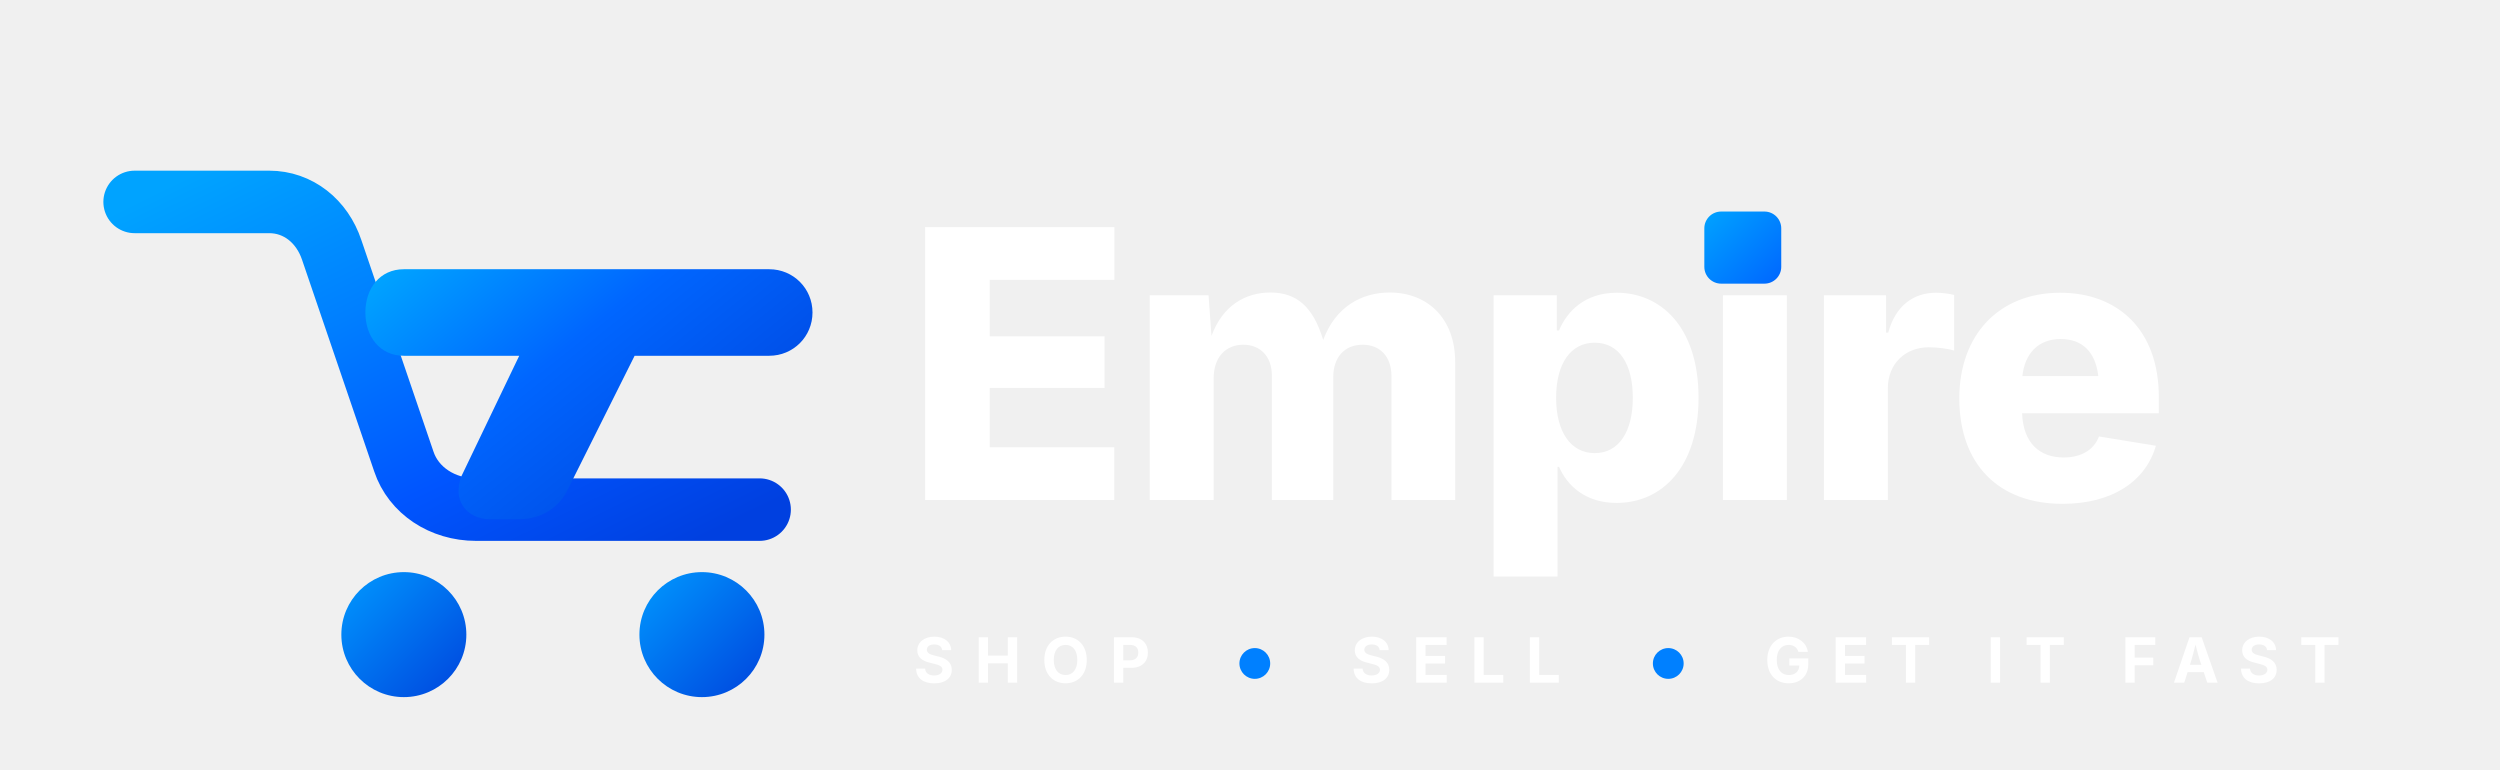
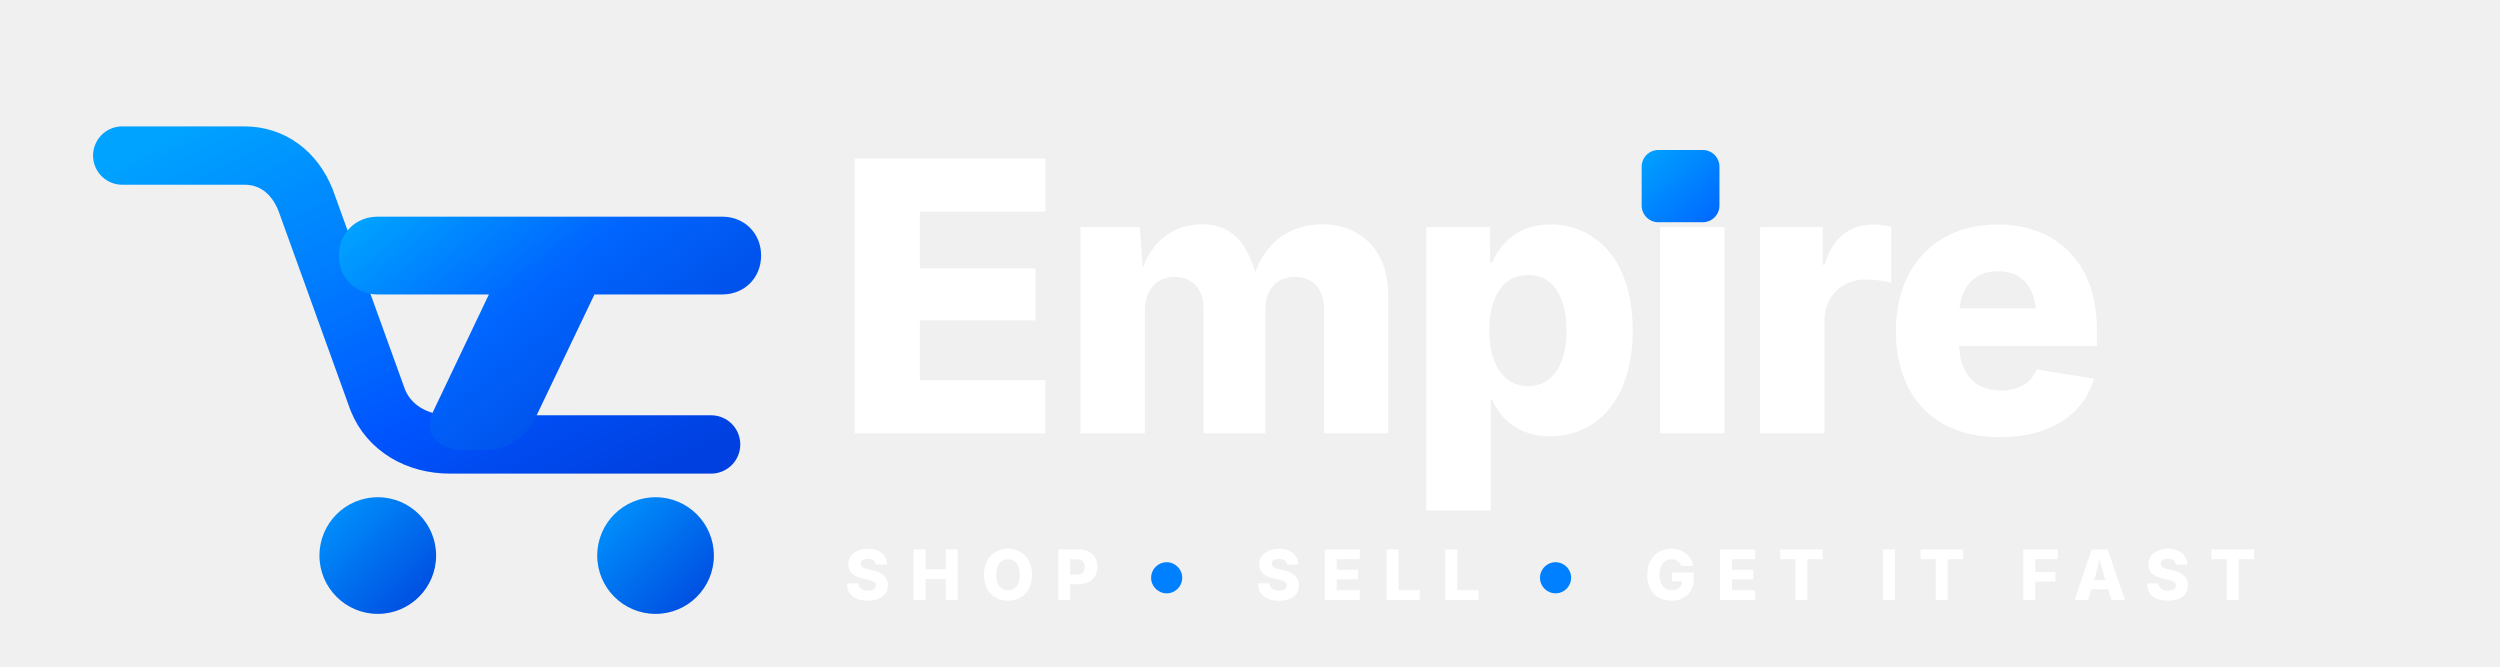
- <svg xmlns="http://www.w3.org/2000/svg" viewBox="0 0 520 160" width="100%" height="100%" fill="none">
+ <svg xmlns="http://www.w3.org/2000/svg" viewBox="0 0 450 120" width="100%" height="100%" fill="none">
  <defs>
    <linearGradient id="logoCartFrame" x1="0%" y1="0%" x2="100%" y2="100%">
      <stop offset="0%" stop-color="#00A3FF" />
      <stop offset="35%" stop-color="#0080FF" />
      <stop offset="70%" stop-color="#0055FF" />
      <stop offset="100%" stop-color="#0040E0" />
    </linearGradient>
    <linearGradient id="logoBasket" x1="0%" y1="0%" x2="100%" y2="70%">
      <stop offset="0%" stop-color="#00A8FF" />
      <stop offset="45%" stop-color="#0066FF" />
      <stop offset="100%" stop-color="#0044DD" />
    </linearGradient>
    <linearGradient id="logoSpeed1" x1="0%" y1="0%" x2="100%" y2="0%">
      <stop offset="0%" stop-color="#00A3FF" stop-opacity="0.1" />
      <stop offset="100%" stop-color="#00A3FF" />
    </linearGradient>
    <linearGradient id="logoSpeed2" x1="0%" y1="0%" x2="100%" y2="0%">
      <stop offset="0%" stop-color="#00A3FF" stop-opacity="0.1" />
      <stop offset="100%" stop-color="#00A3FF" />
    </linearGradient>
    <linearGradient id="logoSpeed3" x1="0%" y1="0%" x2="100%" y2="0%">
      <stop offset="0%" stop-color="#00A3FF" stop-opacity="0.1" />
      <stop offset="100%" stop-color="#00A3FF" />
    </linearGradient>
    <linearGradient id="logoWheel1" x1="0%" y1="0%" x2="100%" y2="100%">
      <stop offset="0%" stop-color="#0099FF" />
      <stop offset="100%" stop-color="#0044DD" />
    </linearGradient>
    <linearGradient id="logoWheel2" x1="0%" y1="0%" x2="100%" y2="100%">
      <stop offset="0%" stop-color="#0099FF" />
      <stop offset="100%" stop-color="#0044DD" />
    </linearGradient>
    <linearGradient id="logoDotGrad" x1="0%" y1="0%" x2="100%" y2="100%">
      <stop offset="0%" stop-color="#00A3FF" />
      <stop offset="100%" stop-color="#0066FF" />
    </linearGradient>
  </defs>
-   <line x1="10" y1="56" x2="48" y2="56" stroke="url(#logoSpeed1)" stroke-width="7" stroke-linecap="round" />
-   <line x1="22" y1="78" x2="60" y2="78" stroke="url(#logoSpeed2)" stroke-width="7" stroke-linecap="round" />
-   <line x1="36" y1="100" x2="66" y2="100" stroke="url(#logoSpeed3)" stroke-width="7" stroke-linecap="round" />
-   <path d="M 28 42 L 56 42 C 62 42 67 46 69 52 L 84 96 C 86 102 92 106 99 106 L 158 106" fill="none" stroke="url(#logoCartFrame)" stroke-width="13" stroke-linecap="round" stroke-linejoin="round" />
-   <path d="M 84 56 L 160 56 C 165 56 169 60 169 65 C 169 70 165 74 160 74 L 132 74 L 118 102 C 116 106 112 108 108 108 L 102 108 C 97 108 94 104 96 99 L 108 74 L 84 74 C 79 74 76 70 76 65 C 76 60 79 56 84 56 Z" fill="url(#logoBasket)" />
-   <circle cx="84" cy="132" r="13" fill="url(#logoWheel1)" />
-   <circle cx="146" cy="132" r="13" fill="url(#logoWheel2)" />
-   <g fill="#FFFFFF" font-family="'Poppins', 'Inter', -apple-system, sans-serif" font-size="78" font-weight="800" letter-spacing="-0.8">
-     <text x="188" y="104">Emp</text>
-     <text x="354" y="104">ı</text>
-     <text x="375" y="104">re</text>
+   <line x1="6" y1="40" x2="38" y2="40" stroke="url(#logoSpeed1)" stroke-width="5.5" stroke-linecap="round" />
+   <line x1="16" y1="58" x2="48" y2="58" stroke="url(#logoSpeed2)" stroke-width="5.5" stroke-linecap="round" />
+   <line x1="28" y1="76" x2="52" y2="76" stroke="url(#logoSpeed3)" stroke-width="5.5" stroke-linecap="round" />
+   <path d="M 22 28 L 44 28 C 49 28 53 31 55 36 L 68 72 C 70 77 75 80 81 80 L 128 80" fill="none" stroke="url(#logoCartFrame)" stroke-width="10.5" stroke-linecap="round" stroke-linejoin="round" />
+   <path d="M 68 39 L 130 39 C 134 39 137 42 137 46 C 137 50 134 53 130 53 L 107 53 L 96 76 C 94 79 91 81 88 81 L 83 81 C 79 81 76 78 78 74 L 88 53 L 68 53 C 64 53 61 50 61 46 C 61 42 64 39 68 39 Z" fill="url(#logoBasket)" />
+   <circle cx="68" cy="100" r="10.5" fill="url(#logoWheel1)" />
+   <circle cx="118" cy="100" r="10.5" fill="url(#logoWheel2)" />
+   <g fill="#FFFFFF" font-family="'Poppins', 'Inter', -apple-system, sans-serif" font-size="68" font-weight="800" letter-spacing="-0.8">
+     <text x="150" y="78">Emp</text>
+     <text x="295" y="78">ı</text>
+     <text x="313" y="78">re</text>
  </g>
-   <rect x="354.5" y="44" width="16" height="15" rx="3.5" fill="url(#logoDotGrad)" />
-   <g font-family="'Inter', 'Poppins', sans-serif" font-size="13" font-weight="700" letter-spacing="4.2" fill="#FFFFFF">
-     <text x="190" y="142">SHOP</text>
-     <circle cx="261" cy="138" r="3.2" fill="#0080FF" />
-     <text x="281" y="142">SELL</text>
-     <circle cx="347" cy="138" r="3.2" fill="#0080FF" />
-     <text x="367" y="142">GET IT FAST</text>
+   <rect x="295.5" y="27" width="14" height="13" rx="3" fill="url(#logoDotGrad)" />
+   <g font-family="'Inter', 'Poppins', sans-serif" font-size="12.5" font-weight="800" letter-spacing="3.5" fill="#FFFFFF">
+     <text x="152" y="108">SHOP</text>
+     <circle cx="210" cy="104" r="2.8" fill="#0080FF" />
+     <text x="226" y="108">SELL</text>
+     <circle cx="280" cy="104" r="2.8" fill="#0080FF" />
+     <text x="296" y="108">GET IT FAST</text>
  </g>
</svg>
